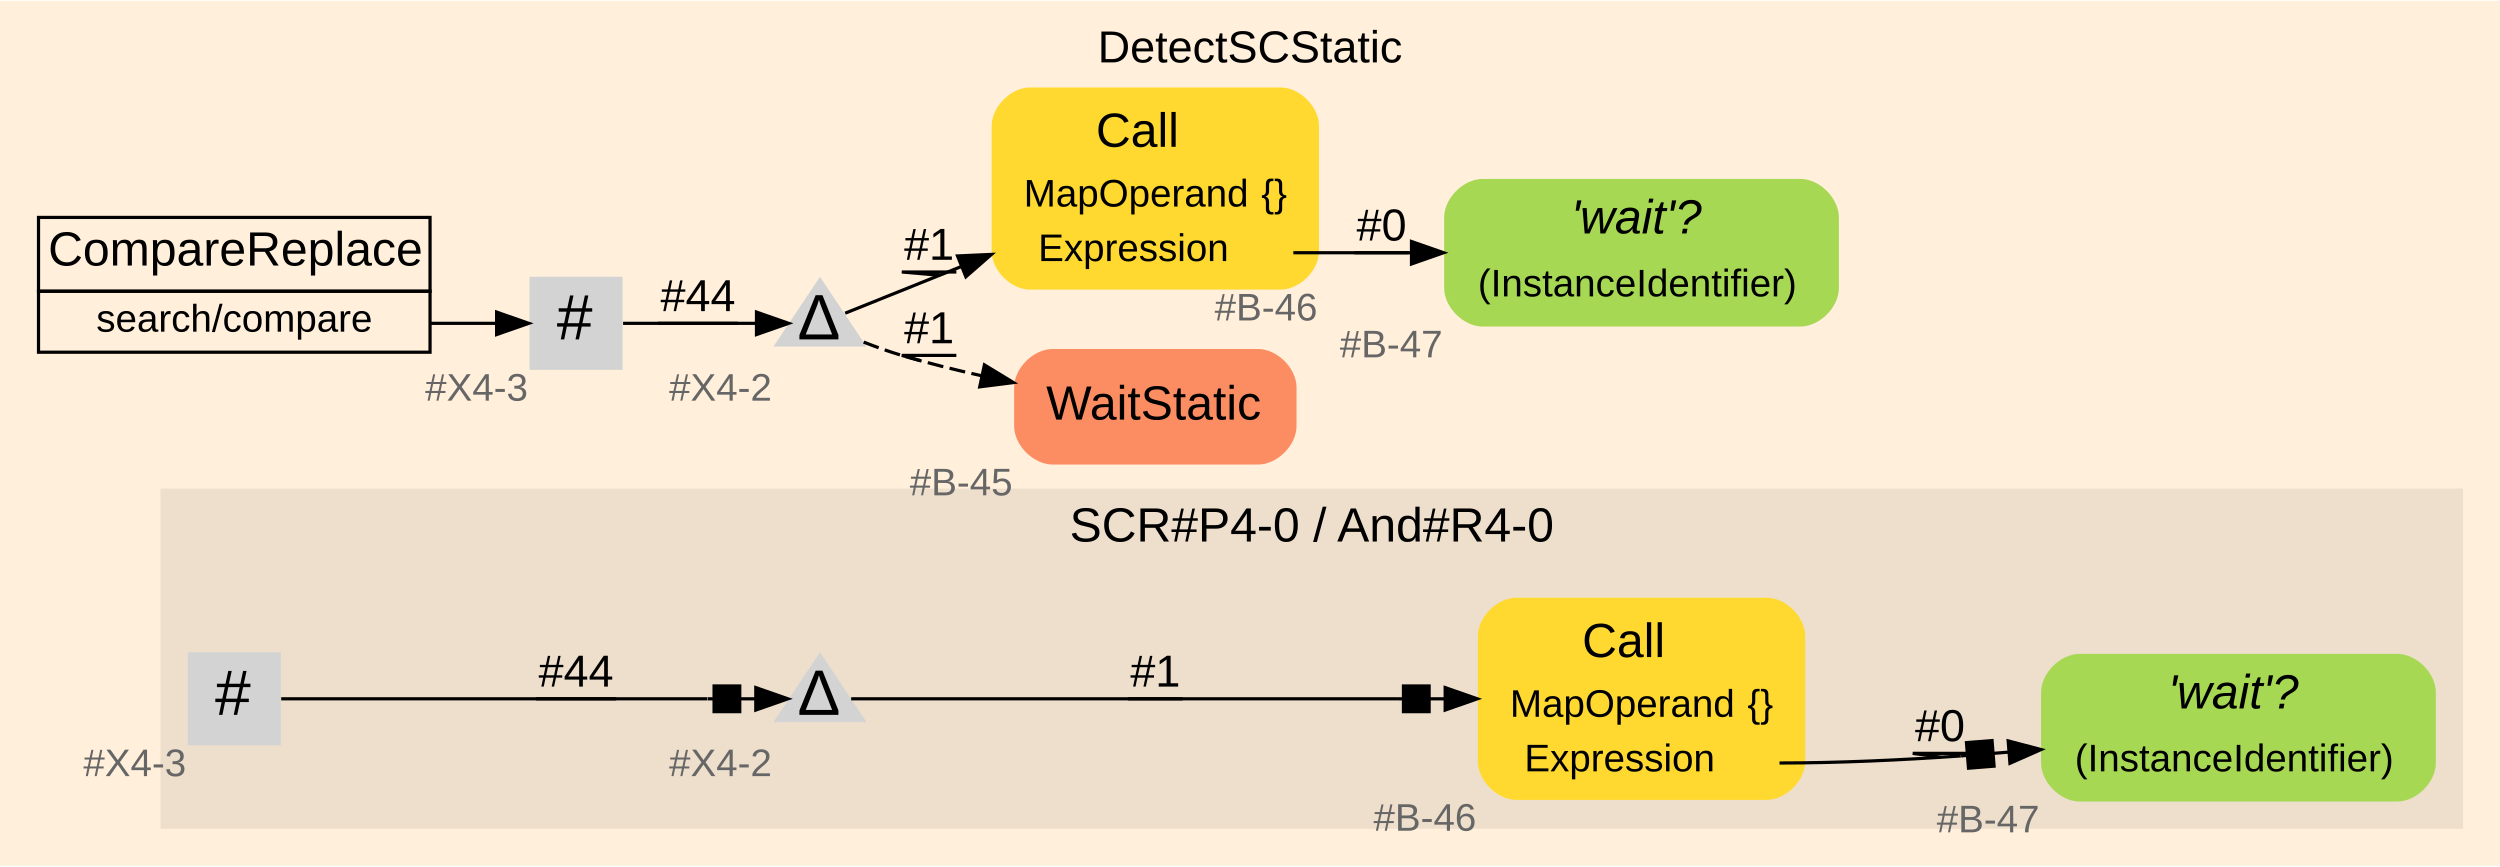
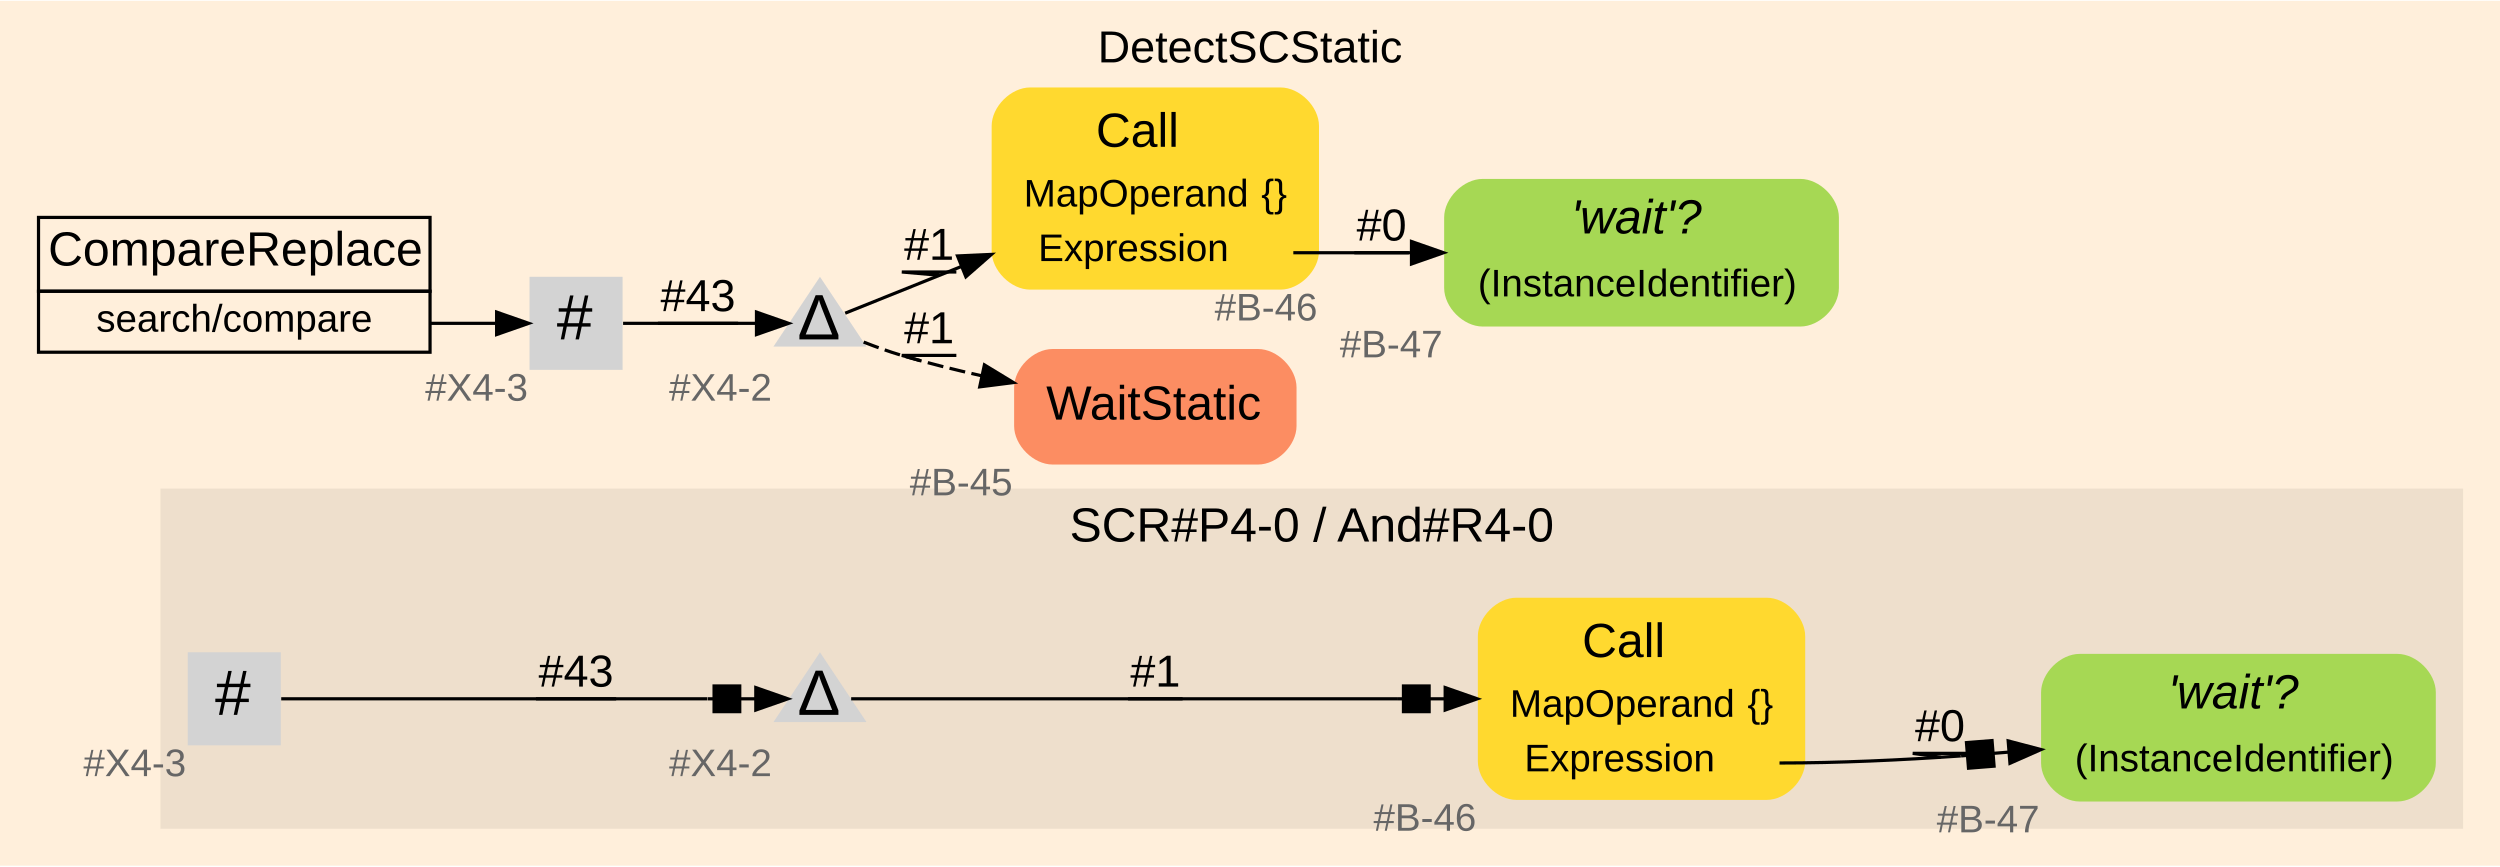
<svg xmlns="http://www.w3.org/2000/svg" width="779pt" height="270pt" viewBox="0.00 0.00 779.00 269.50">
  <g id="graph0" class="graph" transform="scale(1 1) rotate(0) translate(4 265.5)">
    <polygon fill="#ffefdb" stroke="transparent" points="-4,4 -4,-265.5 775,-265.5 775,4 -4,4" />
    <text text-anchor="middle" x="385.5" y="-246.3" font-family="Arial" font-size="14.00" fill="#000000">DetectSCStatic</text>
    <g id="clust1" class="cluster">
      <polygon fill="#eedfcc" stroke="#eedfcc" points="46.5,-8 46.5,-113 763,-113 763,-8 46.5,-8" />
      <text text-anchor="middle" x="404.75" y="-97" font-family="Arial" font-size="15.00" fill="#000000">SCR#P4-0 / And#R4-0</text>
    </g>
    <g id="node1" class="node">
-       <path fill="#a6d854" stroke="transparent" d="M743,-62C743,-62 644,-62 644,-62 638,-62 632,-56 632,-50 632,-50 632,-28 632,-28 632,-22 638,-16 644,-16 644,-16 743,-16 743,-16 749,-16 755,-22 755,-28 755,-28 755,-50 755,-50 755,-56 749,-62 743,-62" />
-       <text text-anchor="start" x="671.5" y="-45" font-family="Arial" font-style="italic" font-size="15.00" fill="#000000">'wait'?</text>
-       <text text-anchor="start" x="642.5" y="-25.4" font-family="Arial" font-size="12.00" fill="#000000">(InstanceIdentifier)</text>
-       <text text-anchor="middle" x="615.5" y="-6.4" font-family="Arial" font-size="12.00" fill="#666666">#B-47</text>
-     </g>
-     <g id="node2" class="node">
-       <polygon fill="#d3d3d3" stroke="#000000" stroke-width="0" points="83.5,-62.5 54.5,-62.5 54.5,-33.5 83.5,-33.5 83.5,-62.5" />
-       <text text-anchor="start" x="63" y="-43" font-family="Arial" font-size="20.00" fill="#000000">#</text>
-       <text text-anchor="middle" x="38" y="-23.9" font-family="Arial" font-size="12.00" fill="#666666">#X4-3</text>
-     </g>
-     <g id="node3" class="node">
-       <polygon fill="#d3d3d3" stroke="#000000" stroke-width="0" points="251.5,-62.5 237,-40.75 266,-40.75 251.5,-62.5" />
-       <text text-anchor="start" x="244.5" y="-43" font-family="Arial" font-size="20.00" fill="#000000">Δ</text>
-       <text text-anchor="middle" x="220.5" y="-23.9" font-family="Arial" font-size="12.00" fill="#666666">#X4-2</text>
-     </g>
-     <g id="edge1" class="edge">
-       <path fill="none" stroke="#000000" d="M83.626,-48C112.205,-48 176.171,-48 216.374,-48" />
-       <polygon fill="#000000" stroke="#000000" points="231.506,-51.5 241.506,-48 231.506,-44.5 231.506,-51.5" />
-       <polyline fill="none" stroke="#000000" points="231.506,-48 226.506,-48 " />
-       <polygon fill="#000000" stroke="#000000" points="226.506,-44 226.506,-52 218.506,-52 218.506,-44 226.506,-44" />
-       <polyline fill="none" stroke="#000000" points="218.506,-48 216.506,-48 " />
-       <text text-anchor="middle" x="175.5" y="-51.8" font-family="Arial" font-size="14.00" fill="#000000">#44</text>
-       <polyline fill="none" stroke="#000000" points="188,-48 163,-48 175.257,-48 " />
-     </g>
-     <g id="node4" class="node">
      <path fill="#ffd92f" stroke="transparent" d="M546.5,-79.5C546.5,-79.5 468.5,-79.5 468.5,-79.5 462.5,-79.5 456.5,-73.5 456.5,-67.5 456.5,-67.5 456.5,-28.5 456.5,-28.5 456.5,-22.5 462.5,-16.5 468.5,-16.5 468.5,-16.5 546.5,-16.5 546.5,-16.5 552.5,-16.5 558.5,-22.5 558.5,-28.5 558.5,-28.5 558.5,-67.5 558.5,-67.5 558.5,-73.5 552.5,-79.5 546.5,-79.5" />
      <text text-anchor="start" x="489" y="-61" font-family="Arial" font-size="15.00" fill="#000000">Call</text>
      <text text-anchor="start" x="466.5" y="-42.4" font-family="Arial" font-size="12.00" fill="#000000">MapOperand</text>
      <text text-anchor="start" x="540.5" y="-42.4" font-family="Arial" font-size="12.00" fill="#000000">{}</text>
      <text text-anchor="start" x="471" y="-25.4" font-family="Arial" font-size="12.00" fill="#000000">Expression</text>
      <text text-anchor="middle" x="440" y="-6.9" font-family="Arial" font-size="12.00" fill="#666666">#B-46</text>
+     </g>
+     <g id="node2" class="node">
+       <path fill="#a6d854" stroke="transparent" d="M743,-62C743,-62 644,-62 644,-62 638,-62 632,-56 632,-50 632,-50 632,-28 632,-28 632,-22 638,-16 644,-16 644,-16 743,-16 743,-16 749,-16 755,-22 755,-28 755,-28 755,-50 755,-50 755,-56 749,-62 743,-62" />
+       <text text-anchor="start" x="671.5" y="-45" font-family="Arial" font-style="italic" font-size="15.00" fill="#000000">'wait'?</text>
+       <text text-anchor="start" x="642.5" y="-25.4" font-family="Arial" font-size="12.00" fill="#000000">(InstanceIdentifier)</text>
+       <text text-anchor="middle" x="615.5" y="-6.4" font-family="Arial" font-size="12.00" fill="#666666">#B-47</text>
+     </g>
+     <g id="edge1" class="edge">
+       <path fill="none" stroke="#000000" d="M550.5,-28C568.798,-28 588.374,-28.906 606.987,-30.199" />
+       <polygon fill="#000000" stroke="#000000" points="621.745,-34.885 631.991,-32.19 622.3,-27.907 621.745,-34.885" />
+       <polyline fill="none" stroke="#000000" points="622.022,-31.396 617.038,-30.999 " />
+       <polygon fill="#000000" stroke="#000000" points="617.356,-27.012 616.721,-34.987 608.746,-34.352 609.381,-26.377 617.356,-27.012" />
+       <polyline fill="none" stroke="#000000" points="609.063,-30.364 607.07,-30.205 " />
+       <text text-anchor="middle" x="600.5" y="-34.8" font-family="Arial" font-size="14.00" fill="#000000">#0</text>
+       <polyline fill="none" stroke="#000000" points="609,-31 592,-31 600.848,-29.789 " />
+     </g>
+     <g id="node3" class="node">
+       <polygon fill="#d3d3d3" stroke="#000000" stroke-width="0" points="251.5,-62.5 237,-40.75 266,-40.75 251.5,-62.5" />
+       <text text-anchor="start" x="244.5" y="-43" font-family="Arial" font-size="20.00" fill="#000000">Δ</text>
+       <text text-anchor="middle" x="220.5" y="-23.9" font-family="Arial" font-size="12.00" fill="#666666">#X4-2</text>
    </g>
    <g id="edge2" class="edge">
      <path fill="none" stroke="#000000" d="M261.223,-48C288.833,-48 369.7,-48 431.305,-48" />
      <polygon fill="#000000" stroke="#000000" points="446.317,-51.5 456.317,-48 446.317,-44.5 446.317,-51.5" />
      <polyline fill="none" stroke="#000000" points="446.317,-48 441.317,-48 " />
      <polygon fill="#000000" stroke="#000000" points="441.317,-44 441.317,-52 433.317,-52 433.317,-44 441.317,-44" />
      <polyline fill="none" stroke="#000000" points="433.317,-48 431.317,-48 " />
      <text text-anchor="middle" x="356" y="-51.8" font-family="Arial" font-size="14.00" fill="#000000">#1</text>
      <polyline fill="none" stroke="#000000" points="364.5,-48 347.5,-48 356.156,-48 " />
    </g>
+     <g id="node4" class="node">
+       <polygon fill="#d3d3d3" stroke="#000000" stroke-width="0" points="83.5,-62.5 54.5,-62.5 54.5,-33.5 83.5,-33.5 83.5,-62.5" />
+       <text text-anchor="start" x="63" y="-43" font-family="Arial" font-size="20.00" fill="#000000">#</text>
+       <text text-anchor="middle" x="38" y="-23.9" font-family="Arial" font-size="12.00" fill="#666666">#X4-3</text>
+     </g>
    <g id="edge3" class="edge">
-       <path fill="none" stroke="#000000" d="M550.5,-28C568.798,-28 588.374,-28.906 606.987,-30.199" />
-       <polygon fill="#000000" stroke="#000000" points="621.745,-34.885 631.991,-32.19 622.3,-27.907 621.745,-34.885" />
-       <polyline fill="none" stroke="#000000" points="622.022,-31.396 617.038,-30.999 " />
-       <polygon fill="#000000" stroke="#000000" points="617.356,-27.012 616.721,-34.987 608.746,-34.352 609.381,-26.377 617.356,-27.012" />
-       <polyline fill="none" stroke="#000000" points="609.063,-30.364 607.07,-30.205 " />
-       <text text-anchor="middle" x="600.5" y="-34.8" font-family="Arial" font-size="14.00" fill="#000000">#0</text>
-       <polyline fill="none" stroke="#000000" points="609,-31 592,-31 600.848,-29.789 " />
+       <path fill="none" stroke="#000000" d="M83.626,-48C112.205,-48 176.171,-48 216.374,-48" />
+       <polygon fill="#000000" stroke="#000000" points="231.506,-51.5 241.506,-48 231.506,-44.5 231.506,-51.5" />
+       <polyline fill="none" stroke="#000000" points="231.506,-48 226.506,-48 " />
+       <polygon fill="#000000" stroke="#000000" points="226.506,-44 226.506,-52 218.506,-52 218.506,-44 226.506,-44" />
+       <polyline fill="none" stroke="#000000" points="218.506,-48 216.506,-48 " />
+       <text text-anchor="middle" x="175.5" y="-51.8" font-family="Arial" font-size="14.00" fill="#000000">#43</text>
+       <polyline fill="none" stroke="#000000" points="188,-48 163,-48 175.257,-48 " />
    </g>
    <g id="node5" class="node">
      <polygon fill="#ffefdb" stroke="transparent" points="138,-202 0,-202 0,-152 138,-152 138,-202" />
      <polygon fill="none" stroke="#000000" points="8,-175 8,-198 130,-198 130,-175 8,-175" />
      <text text-anchor="start" x="11" y="-183" font-family="Arial" font-size="15.00" fill="#000000">CompareReplace</text>
      <polygon fill="none" stroke="#000000" points="8,-156 8,-175 130,-175 130,-156 8,-156" />
      <text text-anchor="start" x="26" y="-162.4" font-family="Arial" font-size="12.00" fill="#000000">search/compare</text>
    </g>
    <g id="node6" class="node">
      <polygon fill="#d3d3d3" stroke="#000000" stroke-width="0" points="190,-179.5 161,-179.5 161,-150.5 190,-150.5 190,-179.5" />
      <text text-anchor="start" x="169.5" y="-160" font-family="Arial" font-size="20.00" fill="#000000">#</text>
      <text text-anchor="middle" x="144.5" y="-140.9" font-family="Arial" font-size="12.00" fill="#666666">#X4-3</text>
    </g>
    <g id="edge4" class="edge">
      <path fill="none" stroke="#000000" d="M130,-165C136.579,-165 143.692,-165 150.297,-165" />
      <polygon fill="#000000" stroke="#000000" points="150.746,-168.5 160.746,-165 150.746,-161.5 150.746,-168.5" />
    </g>
    <g id="node7" class="node">
      <polygon fill="#d3d3d3" stroke="#000000" stroke-width="0" points="251.5,-179.5 237,-157.75 266,-157.75 251.5,-179.5" />
      <text text-anchor="start" x="244.5" y="-160" font-family="Arial" font-size="20.00" fill="#000000">Δ</text>
      <text text-anchor="middle" x="220.5" y="-140.9" font-family="Arial" font-size="12.00" fill="#666666">#X4-2</text>
    </g>
    <g id="edge5" class="edge">
      <path fill="none" stroke="#000000" d="M190.154,-165C201.897,-165 218.497,-165 231.468,-165" />
      <polygon fill="#000000" stroke="#000000" points="231.72,-168.5 241.72,-165 231.72,-161.5 231.72,-168.5" />
-       <text text-anchor="middle" x="213.5" y="-168.8" font-family="Arial" font-size="14.00" fill="#000000">#44</text>
+       <text text-anchor="middle" x="213.5" y="-168.8" font-family="Arial" font-size="14.00" fill="#000000">#43</text>
      <polyline fill="none" stroke="#000000" points="226,-165 201,-165 213.751,-165 " />
    </g>
    <g id="node8" class="node">
      <path fill="#ffd92f" stroke="transparent" d="M395,-238.5C395,-238.5 317,-238.5 317,-238.5 311,-238.5 305,-232.5 305,-226.5 305,-226.5 305,-187.5 305,-187.5 305,-181.5 311,-175.5 317,-175.5 317,-175.5 395,-175.5 395,-175.5 401,-175.5 407,-181.5 407,-187.5 407,-187.5 407,-226.5 407,-226.5 407,-232.5 401,-238.5 395,-238.5" />
      <text text-anchor="start" x="337.5" y="-220" font-family="Arial" font-size="15.00" fill="#000000">Call</text>
      <text text-anchor="start" x="315" y="-201.4" font-family="Arial" font-size="12.00" fill="#000000">MapOperand</text>
      <text text-anchor="start" x="389" y="-201.4" font-family="Arial" font-size="12.00" fill="#000000">{}</text>
      <text text-anchor="start" x="319.5" y="-184.4" font-family="Arial" font-size="12.00" fill="#000000">Expression</text>
      <text text-anchor="middle" x="390.5" y="-165.9" font-family="Arial" font-size="12.00" fill="#666666">#B-46</text>
    </g>
    <g id="edge6" class="edge">
      <path fill="none" stroke="#000000" d="M259.354,-168.157C267.492,-171.428 281.017,-176.863 295.408,-182.647" />
      <polygon fill="#000000" stroke="#000000" points="294.358,-185.997 304.942,-186.479 296.969,-179.502 294.358,-185.997" />
      <text text-anchor="middle" x="285.5" y="-184.8" font-family="Arial" font-size="14.00" fill="#000000">#1</text>
      <polyline fill="none" stroke="#000000" points="294,-181 277,-181 288.743,-179.968 " />
    </g>
    <g id="node10" class="node">
      <path fill="#fc8d62" stroke="transparent" d="M388,-157C388,-157 324,-157 324,-157 318,-157 312,-151 312,-145 312,-145 312,-133 312,-133 312,-127 318,-121 324,-121 324,-121 388,-121 388,-121 394,-121 400,-127 400,-133 400,-133 400,-145 400,-145 400,-151 394,-157 388,-157" />
      <text text-anchor="start" x="322" y="-135" font-family="Arial" font-size="15.00" fill="#000000">WaitStatic</text>
      <text text-anchor="middle" x="295.5" y="-111.4" font-family="Arial" font-size="12.00" fill="#666666">#B-45</text>
    </g>
    <g id="edge7" class="edge">
      <path fill="none" stroke="#000000" stroke-dasharray="5,2" d="M265.111,-159.158C268.913,-157.665 273.077,-156.157 277,-155 285.007,-152.639 293.573,-150.509 302.001,-148.631" />
      <polygon fill="#000000" stroke="#000000" points="302.741,-152.052 311.791,-146.544 301.281,-145.206 302.741,-152.052" />
      <text text-anchor="middle" x="285.5" y="-158.8" font-family="Arial" font-size="14.00" fill="#000000">#1</text>
      <polyline fill="none" stroke="#000000" points="294,-155 277,-155 282.713,-153.378 " />
    </g>
    <g id="node9" class="node">
      <path fill="#a6d854" stroke="transparent" d="M557,-210C557,-210 458,-210 458,-210 452,-210 446,-204 446,-198 446,-198 446,-176 446,-176 446,-170 452,-164 458,-164 458,-164 557,-164 557,-164 563,-164 569,-170 569,-176 569,-176 569,-198 569,-198 569,-204 563,-210 557,-210" />
      <text text-anchor="start" x="485.5" y="-193" font-family="Arial" font-style="italic" font-size="15.00" fill="#000000">'wait'?</text>
      <text text-anchor="start" x="456.5" y="-173.4" font-family="Arial" font-size="12.00" fill="#000000">(InstanceIdentifier)</text>
      <text text-anchor="middle" x="429.5" y="-154.4" font-family="Arial" font-size="12.00" fill="#666666">#B-47</text>
    </g>
    <g id="edge8" class="edge">
      <path fill="none" stroke="#000000" d="M399,-187C410.847,-187 423.421,-187 435.65,-187" />
      <polygon fill="#000000" stroke="#000000" points="435.818,-190.5 445.818,-187 435.818,-183.5 435.818,-190.5" />
      <text text-anchor="middle" x="426.5" y="-190.8" font-family="Arial" font-size="14.00" fill="#000000">#0</text>
      <polyline fill="none" stroke="#000000" points="435,-187 418,-187 426.719,-187 " />
    </g>
  </g>
</svg>
